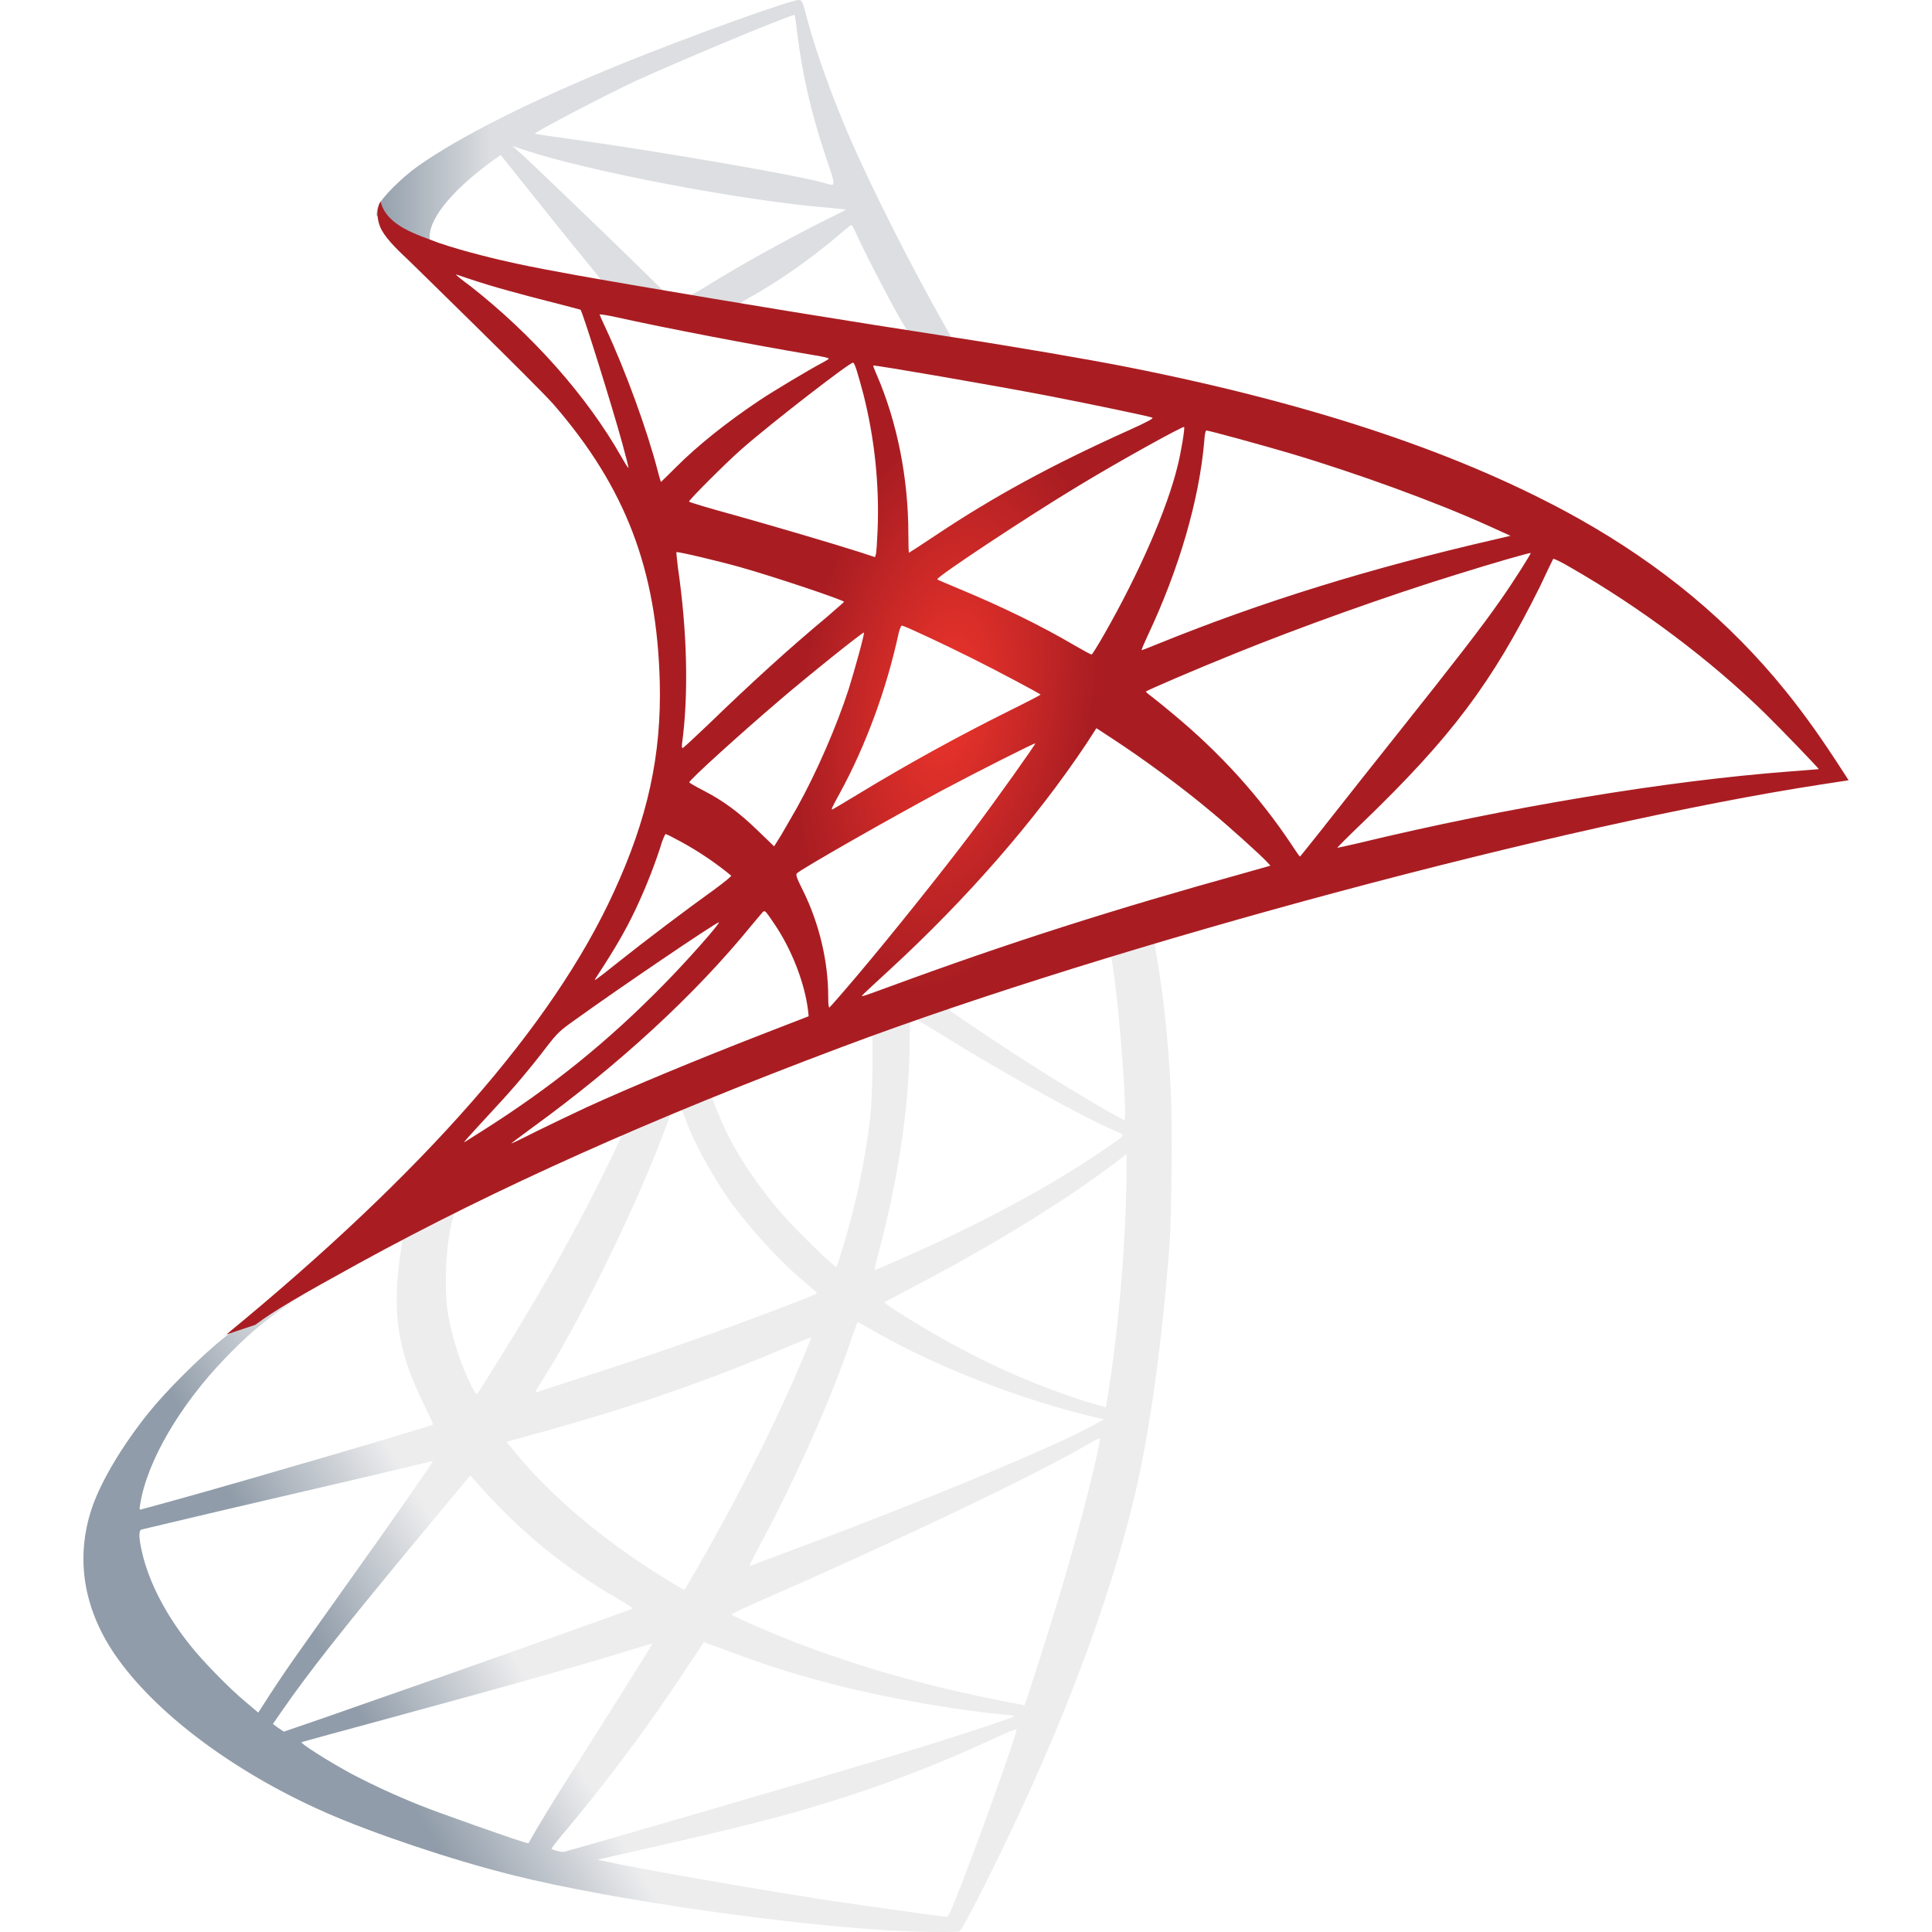
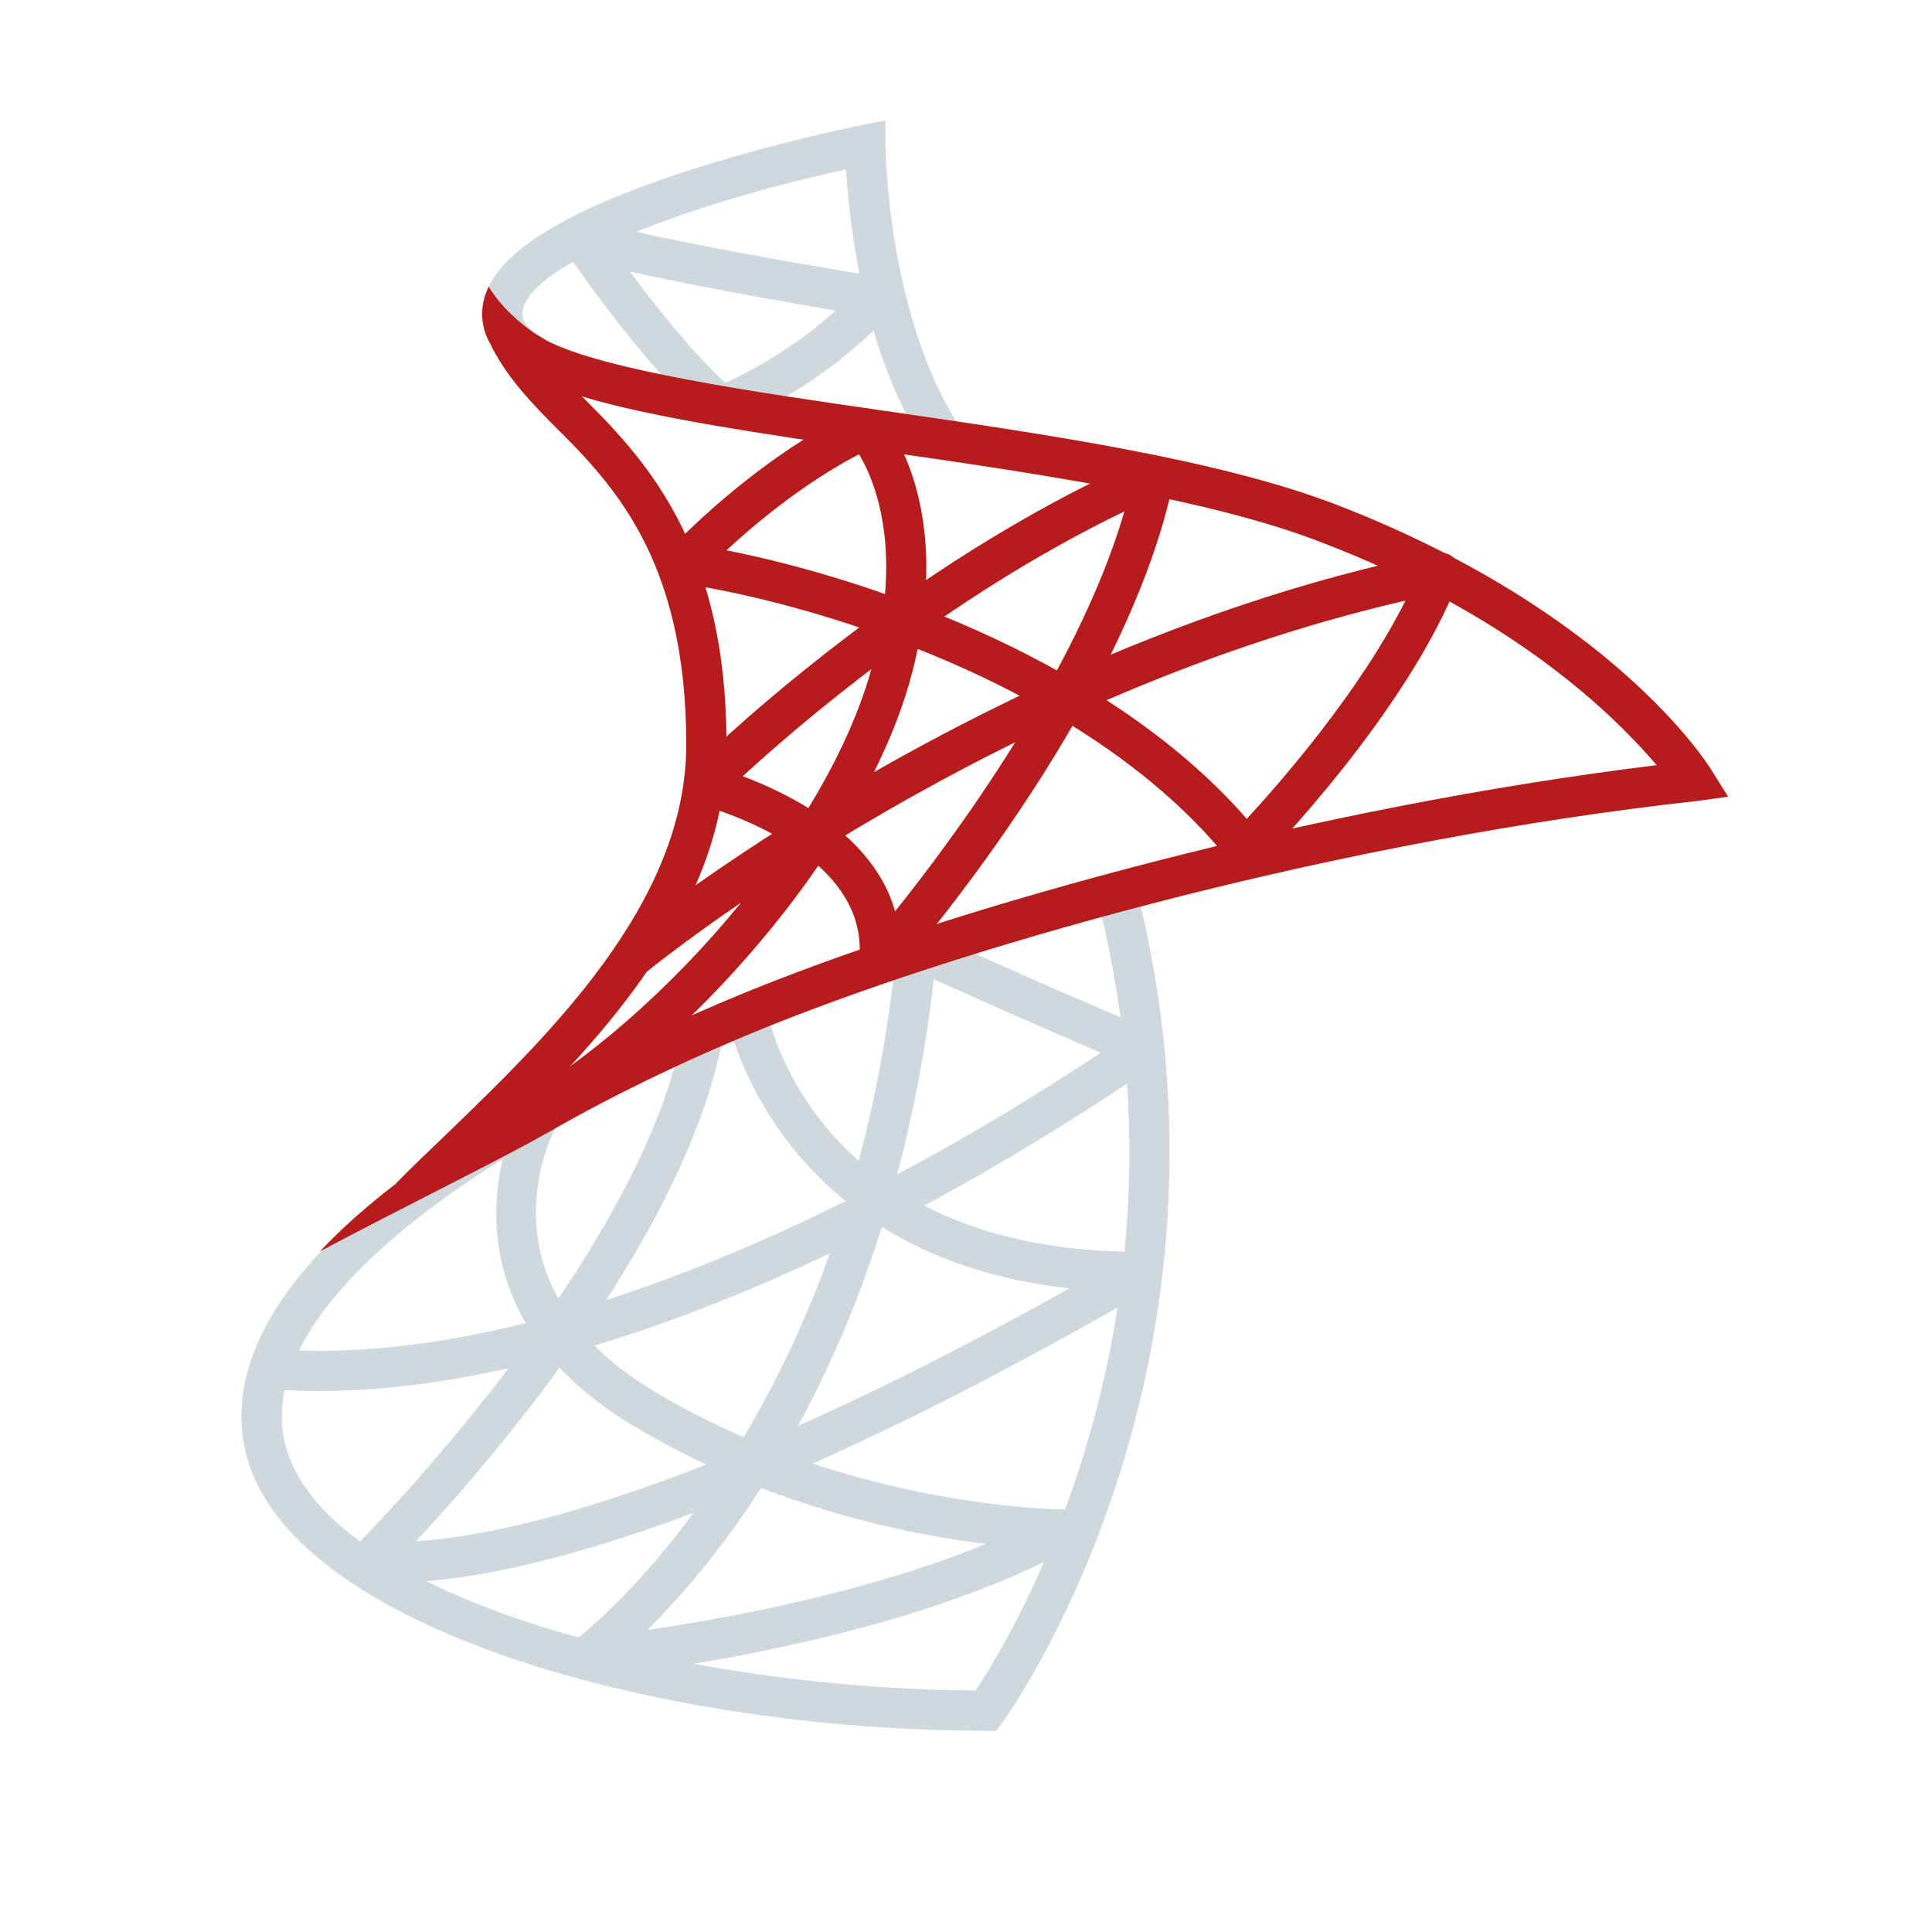
- <svg xmlns="http://www.w3.org/2000/svg" width="128" height="128" viewBox="0 0 128 128">
-   <defs>
-     <linearGradient id="SVGfp3H9qRq" x1="-2901.952" x2="-2061.249" y1="923.573" y2="1420.331" gradientTransform="matrix(.01102 0 0 -.01102 56.808 125.521)" gradientUnits="userSpaceOnUse">
-       <stop offset="0" stop-color="#909ca9" />
-       <stop offset="1" stop-color="#ededee" />
-     </linearGradient>
-     <linearGradient id="SVGi3e5AgbE" x1="-2882.7" x2="-2206.249" y1="10288.81" y2="10288.81" gradientTransform="matrix(.01102 0 0 -.01102 56.808 125.521)" gradientUnits="userSpaceOnUse">
-       <stop offset="0" stop-color="#939fab" />
-       <stop offset="1" stop-color="#dcdee1" />
-     </linearGradient>
-     <radialGradient id="SVG01wvtQjR" cx="-14217.448" cy="7277.705" r="898.12" gradientTransform="matrix(-.01059 -.0016 -.00321 .02118 -64.462 -130.43)" gradientUnits="userSpaceOnUse">
-       <stop offset="0" stop-color="#ee352c" />
-       <stop offset="1" stop-color="#a91d22" />
-     </radialGradient>
-   </defs>
-   <path fill="url(#SVGfp3H9qRq)" d="m79.363 59.755l-25.634 8.37l-22.3 9.842l-6.24 1.648a136 136 0 0 1-5.057 4.592c-1.976 1.704-3.816 3.255-5.23 4.378c-1.57 1.24-3.895 3.565-5.077 5.038c-1.764 2.209-3.158 4.553-3.759 6.355c-1.066 3.255-.542 6.549 1.511 9.591c2.636 3.875 7.886 7.828 14.008 10.52c3.12 1.377 8.37 3.14 12.324 4.127c6.567 1.667 19.278 3.47 26.272 3.74c1.414.059 3.313.059 3.39 0c.156-.097 1.241-2.17 2.501-4.746c4.3-8.778 7.4-17.012 9.087-24.046c1.007-4.262 1.801-9.939 2.324-16.662c.136-1.88.194-8.177.078-10.308c-.175-3.487-.485-6.316-.97-9.086c-.077-.408-.096-.776-.057-.796c.077-.057.31-.135 3.468-1.046zm-5.851 3.43c.233 0 .852 5.947 1.007 9.706c.039.795.02 1.318-.02 1.318c-.154 0-3.274-1.84-5.501-3.236c-1.938-1.22-5.62-3.661-6.2-4.127c-.195-.135-.176-.155 1.413-.697c2.693-.91 9.088-2.965 9.3-2.965zm-13.06 4.3c.175 0 .62.252 1.686.911c3.991 2.5 9.417 5.523 11.742 6.53c.716.31.794.193-.853 1.318c-3.526 2.402-7.924 4.766-13.31 7.149c-.95.426-1.745.755-1.764.755c-.039 0 .078-.484.233-1.065c1.297-4.825 2.034-9.707 2.073-13.621c.02-1.938.02-1.938.194-1.996c-.04.02-.02.02 0 .02zm-2.692 1.027c.116.117.038 4.457-.117 5.639a49.4 49.4 0 0 1-1.782 8.428c-.213.717-.407 1.318-.446 1.356c-.078.097-2.732-2.5-3.604-3.507c-1.511-1.744-2.693-3.487-3.565-5.192c-.445-.872-1.143-2.577-1.085-2.635c.31-.214 10.521-4.166 10.599-4.089m-12.672 4.98c.019 0 .038 0 .058.019c.039.039.175.35.291.698c.62 1.685 2.014 4.165 3.216 5.754c1.318 1.744 3.042 3.605 4.476 4.825c.465.387.891.755.949.813c.116.117.155.097-3.004 1.299c-3.66 1.395-7.652 2.79-12.225 4.262a610 610 0 0 0-3.274 1.066c-.175.058-.116-.04.387-.834c2.267-3.544 5.715-10.5 7.653-15.422c.33-.853.66-1.705.718-1.899c.077-.271.174-.368.425-.504c.136-.038.272-.077.33-.077M41.213 75.1c.058.039-.93 2.112-1.899 4.01c-1.88 3.663-3.933 7.267-6.684 11.646c-.466.755-.91 1.453-.97 1.53c-.096.136-.134.097-.445-.503c-.659-1.299-1.201-2.965-1.492-4.496c-.29-1.511-.232-4.146.098-5.774c.25-1.2.232-1.181.813-1.472c2.48-1.26 10.502-5.018 10.58-4.941zm33.422 1.357v.813c0 4.321-.465 10.25-1.143 14.57c-.116.756-.213 1.376-.232 1.396c0 0-.562-.155-1.22-.349a50 50 0 0 1-8.914-3.817c-1.88-1.027-4.61-2.713-4.533-2.79c.019-.02.833-.446 1.782-.95c3.798-1.976 7.44-4.107 10.599-6.22c1.182-.794 2.964-2.072 3.351-2.421zm-48.05 5.734c.077 0 .057.155-.059.853a28 28 0 0 0-.213 2.072c-.155 2.83.31 4.923 1.705 7.79c.388.794.698 1.453.678 1.472c-.135.117-12.962 3.876-16.992 4.98c-1.201.33-2.247.62-2.325.639c-.136.04-.155.02-.097-.31c.446-2.848 2.616-6.568 5.639-9.707c2.014-2.093 3.623-3.313 6.374-4.882c1.976-1.124 5.018-2.81 5.25-2.887c0-.02.02-.02.04-.02m30.225 5.406c.02-.02.484.233 1.046.562c4.147 2.403 9.92 4.631 14.841 5.774l.446.097l-.62.349c-2.576 1.434-11.044 4.96-19.704 8.195c-1.26.465-2.5.93-2.732 1.027s-.446.155-.446.135s.349-.697.794-1.53c2.422-4.534 4.863-10.056 6.104-13.892c.155-.368.251-.697.27-.717zm-3.08 1.007c.019.02-.136.427-.33.892c-1.686 4.088-3.895 8.545-6.724 13.543c-.716 1.28-1.317 2.306-1.336 2.306s-.601-.349-1.299-.775c-4.107-2.519-7.75-5.619-10.132-8.622l-.35-.426l1.764-.485c6.316-1.724 11.683-3.584 17.011-5.87c.756-.31 1.376-.563 1.395-.563zm19.142 6.685s.02.02 0 0c.02.446-.969 4.437-1.783 7.324c-.678 2.422-1.259 4.32-2.325 7.672c-.464 1.474-.87 2.693-.89 2.693s-.136-.018-.253-.057c-5.754-1.047-10.908-2.5-15.752-4.437c-1.356-.543-3.293-1.415-3.41-1.512c-.038-.039 1.124-.581 2.597-1.22c8.816-3.856 17.96-8.235 21.1-10.114c.368-.233.658-.349.716-.349M28.677 96.8c.039.04-2.422 3.585-5.87 8.41c-1.202 1.685-2.597 3.661-3.12 4.397a78 78 0 0 0-1.763 2.597l-.814 1.26l-.872-.737c-1.027-.853-2.809-2.674-3.604-3.681c-1.666-2.073-2.79-4.263-3.235-6.258c-.214-.93-.214-1.396-.02-1.453a1459 1459 0 0 1 10.308-2.423a862 862 0 0 0 6.936-1.627c1.124-.271 2.035-.485 2.054-.485m2.48.95l.62.697c2.79 3.12 5.638 5.426 9.087 7.44c.62.35 1.085.66 1.046.68c-.135.096-11.974 4.3-17.457 6.199a463 463 0 0 1-5.638 1.957c-.019 0-.194-.117-.387-.252l-.349-.252l.562-.814c1.82-2.635 4.107-5.522 9.086-11.528zm15.462 11.063c.019-.02.871.29 1.918.679c2.519.949 4.514 1.55 7.188 2.228c3.294.833 8.06 1.647 10.87 1.88c.426.038.658.077.581.135c-.136.077-2.984 1.027-5.076 1.685c-3.333 1.047-13.505 4.05-21.798 6.433a219 219 0 0 1-2.925.834c-.194.038-.834-.137-.834-.214c0-.038.465-.639 1.027-1.298c2.79-3.333 5.561-7.053 7.867-10.579c.64-.969 1.182-1.764 1.182-1.783m-3.41.097c.019.02-1.357 2.228-3.76 6.026c-1.026 1.608-2.17 3.43-2.576 4.069c-.388.62-.97 1.589-1.298 2.131l-.562.988l-.291-.077c-.698-.194-5.6-1.919-6.898-2.442a48 48 0 0 1-4.514-2.072c-1.55-.834-3.487-2.074-3.332-2.113c.038-.02 2.693-.736 5.89-1.608c8.485-2.306 13.194-3.642 16.275-4.611c.562-.175 1.046-.31 1.065-.29zm24.122 5.657h.02c.077.195-3.062 8.913-4.206 11.664c-.251.62-.348.776-.484.756c-.329-.02-4.882-.658-7.653-1.065c-4.824-.736-12.924-2.151-14.957-2.616l-.466-.097l2.887-.659c6.2-1.395 9.184-2.15 12.207-3.08a86 86 0 0 0 11.412-4.399c.6-.27 1.104-.484 1.24-.503z" />
-   <path fill="url(#SVGi3e5AgbE)" d="M52.935.001c-.426-.058-7.305 2.422-11.741 4.224c-5.988 2.441-10.637 4.766-13.505 6.781c-1.066.756-2.403 2.093-2.616 2.616a1.8 1.8 0 0 0-.116.659l2.597 2.46l6.18 1.977l14.706 2.635l16.817 2.887l.175-1.453c-.058 0-.097-.02-.155-.02l-2.209-.348l-.445-.795c-2.287-4.03-4.805-9.029-6.278-12.4c-1.142-2.616-2.228-5.638-2.828-7.808C53.187.098 53.149.02 52.935 0Zm-.31.988h.02c.019.02.096.563.174 1.202c.33 2.712.93 5.328 1.88 8.157c.716 2.13.716 2.015-.117 1.763c-1.976-.542-10.83-2.073-17.244-2.965c-1.027-.135-1.899-.27-1.899-.29c-.077-.078 4.63-2.538 6.704-3.507c2.654-1.22 9.94-4.263 10.482-4.36M33.947 9.67l.756.252c4.108 1.395 14.434 3.372 20.131 3.837c.639.058 1.182.116 1.2.116c.02.02-.522.31-1.22.639c-2.751 1.376-5.774 3.062-7.866 4.36c-.62.387-1.182.698-1.26.698c-.077 0-.484-.078-.91-.137l-.775-.116l-1.938-1.899a804 804 0 0 0-7.11-6.84zm-.775.601l2.732 3.41c1.492 1.88 3.004 3.72 3.333 4.127s.6.736.58.756c-.077.058-3.952-.698-6.005-1.162c-2.112-.485-2.984-.718-4.282-1.125l-1.066-.349v-.27c.02-1.3 1.667-3.237 4.456-5.212zm23.212 4.65c.077 0 .174.174.406.697c.66 1.453 2.713 5.367 3.217 6.123c.155.252.426.272-2.306-.174c-6.568-1.066-8.68-1.415-8.68-1.453c0-.02.194-.155.446-.291c2.035-1.124 4.088-2.557 5.91-4.088c.445-.368.852-.717.93-.775c.019-.039.057-.058.077-.039" />
-   <path fill="url(#SVG01wvtQjR)" d="M25.209 13.35s-.426.679-.02 1.687c.252.62.988 1.375 1.822 2.15c0 0 8.621 8.409 9.668 9.61c4.766 5.503 6.84 10.928 7.033 18.407c.117 4.805-.794 9.029-3.061 13.931c-4.03 8.796-12.536 18.504-25.653 29.276l1.918-.64c1.24-.93 2.926-1.917 6.879-4.087c9.125-5 19.394-9.591 31.988-14.32c18.135-6.82 47.954-14.802 64.926-17.398l1.764-.271l-.272-.427c-1.55-2.403-2.616-3.894-3.895-5.483c-3.72-4.611-8.233-8.35-13.756-11.45c-7.595-4.244-17.418-7.557-29.857-10.017c-2.345-.466-7.499-1.357-11.684-1.996a1194 1194 0 0 1-20.925-3.41c-2.267-.388-5.658-.969-7.905-1.454c-1.163-.252-3.39-.775-5.134-1.375c-1.395-.543-3.41-1.085-3.837-2.732Zm4.999 4.844c.019-.018.329.098.736.233a50 50 0 0 0 2.81.853a143 143 0 0 0 2.557.678c1.162.29 2.131.561 2.15.561c.136.136 2.093 6.394 2.752 8.797c.252.91.446 1.685.427 1.685c-.02.02-.233-.31-.485-.755c-2.267-3.991-5.851-8.04-9.998-11.296c-.542-.387-.95-.736-.95-.756Zm9.532 2.636c.098 0 .524.058 1.047.174c3.293.736 9.203 1.86 12.98 2.5c.64.097 1.144.213 1.144.251c0 .04-.232.175-.523.33c-.64.329-3.216 1.86-4.069 2.44c-2.15 1.435-4.088 2.985-5.483 4.38c-.562.562-1.046 1.027-1.046 1.027s-.116-.33-.214-.736c-.697-2.694-2.15-6.685-3.468-9.495c-.213-.445-.387-.852-.387-.89c0 .038 0 .019.02.019zm16.78 3.196c.116.04.31.698.697 2.151a31.7 31.7 0 0 1 .93 8.874c-.039.814-.078 1.57-.117 1.667l-.058.193l-1.007-.33c-2.073-.658-5.444-1.646-8.331-2.46c-1.647-.446-2.984-.852-2.984-.89c0-.117 2.403-2.52 3.43-3.43c1.956-1.725 7.265-5.832 7.44-5.775m1.336.194c.058-.058 8.022 1.317 11.645 2.015c2.694.523 6.607 1.337 6.84 1.434c.115.039-.291.27-1.59.853c-5.115 2.305-8.912 4.378-12.69 6.897c-.988.659-1.822 1.202-1.84 1.202c-.02 0-.04-.562-.04-1.24c0-3.681-.735-7.402-2.092-10.54c-.136-.31-.252-.601-.233-.62zm20.596 4.07c.058.057-.193 1.627-.426 2.557c-.698 2.887-2.577 7.169-4.882 11.199c-.408.717-.776 1.298-.815 1.317c-.038.02-.56-.271-1.162-.62c-2.247-1.318-4.805-2.557-7.595-3.72c-.775-.33-1.453-.6-1.472-.64c-.136-.115 6.103-4.242 9.396-6.219c2.617-1.589 6.88-3.952 6.956-3.875zm1.473.232c.174 0 3.7.968 5.541 1.511c4.553 1.356 9.785 3.274 13.195 4.824l1.414.64l-.988.232c-8.33 1.918-15.461 4.128-22.34 6.917c-.562.233-1.066.427-1.104.427s.155-.446.407-.988c2.073-4.399 3.41-8.99 3.74-12.905c.019-.368.077-.658.135-.658m-35.108 8.06c.058-.058 2.75.581 4.204.988c2.21.62 6.898 2.19 6.898 2.305c0 .02-.523.466-1.143 1.008c-2.538 2.112-4.98 4.34-7.906 7.169c-.871.833-1.607 1.511-1.646 1.511c-.04 0-.058-.116-.04-.271c.446-3.255.35-7.44-.27-11.683c-.059-.543-.117-1.008-.098-1.027zm56.595.058c.038.039-1.24 2.053-2.054 3.196c-1.162 1.667-2.868 3.876-6.723 8.72a1290 1290 0 0 0-5.076 6.413c-.775.969-1.414 1.782-1.435 1.782c-.018 0-.27-.348-.542-.774c-2.17-3.256-4.766-6.104-7.847-8.661a45 45 0 0 0-1.433-1.163c-.214-.155-.388-.31-.388-.33c0-.057 3.293-1.472 5.793-2.479c4.38-1.783 10.346-3.914 14.823-5.29c2.344-.736 4.843-1.453 4.882-1.414m1.492.387c.077-.019.543.214 1.104.543c4.709 2.693 9.32 6.162 12.962 9.726c1.027 1.008 3.566 3.643 3.527 3.662c0 0-.892.078-1.938.155c-8.157.62-18.6 2.344-28.636 4.766c-.679.155-1.28.29-1.318.29s.717-.755 1.667-1.665c5.89-5.677 8.583-9.261 11.76-15.656c.446-.948.833-1.762.872-1.82q-.03 0 0 0zm-43.149 4.418c.271.058 2.79 1.24 4.689 2.19c1.744.871 4.36 2.266 4.495 2.383c.02.019-.91.503-2.054 1.066a135 135 0 0 0-10.017 5.521c-.93.562-1.705 1.027-1.724 1.027c-.078 0-.058-.078.465-1.027c1.744-3.177 3.139-6.975 3.933-10.676c.077-.29.155-.484.213-.484m-2.519.465c.058.058-.6 2.441-1.007 3.74c-.795 2.46-2.132 5.54-3.43 7.866c-.31.542-.775 1.337-1.027 1.782l-.484.775l-1.085-1.046c-1.26-1.22-2.286-1.976-3.603-2.655c-.524-.27-.931-.503-.931-.542c0-.155 3.314-3.158 5.852-5.328c1.82-1.57 5.657-4.65 5.715-4.592m15.404 6.336l.95.62c2.17 1.415 4.727 3.294 6.684 4.94c1.104.91 3.235 2.83 3.662 3.294l.232.252l-1.57.446c-8.873 2.46-15.732 4.65-23.734 7.595c-.892.33-1.647.6-1.705.6c-.116 0-.213.097 1.783-1.744c5.115-4.707 9.648-9.9 13.02-14.957zm-4.05 1.007c.04.039-2.615 3.778-4.204 5.89c-1.899 2.519-5.27 6.743-7.596 9.494c-.968 1.144-1.8 2.093-1.84 2.112c-.058.02-.078-.27-.078-.717c0-2.344-.6-4.844-1.646-6.975c-.446-.891-.524-1.104-.426-1.201c.368-.33 6.006-3.546 9.57-5.464c2.404-1.279 6.162-3.177 6.22-3.139M44.1 55.26c.058 0 .503.232 1.008.503a21.3 21.3 0 0 1 3.332 2.248c.039.038-.465.446-1.124.93c-1.84 1.317-4.63 3.43-6.258 4.728c-1.705 1.356-1.763 1.394-1.57 1.104c1.28-1.957 1.919-3.061 2.597-4.476a36 36 0 0 0 1.627-4.05c.155-.56.349-.987.388-.987m6.53 5.114c.096-.018.213.156.735.931c1.104 1.647 1.957 3.856 2.17 5.638l.04.387l-2.655 1.028c-4.747 1.84-9.126 3.661-12.09 5.018a217 217 0 0 0-3.236 1.55c-.95.484-1.724.852-1.724.833s.6-.465 1.336-1.008C41 70.547 46.018 65.935 49.777 61.324c.407-.484.775-.93.813-.949zm-3.004.737c.078.077-2.131 2.577-3.642 4.108c-3.74 3.816-7.44 6.8-12.032 9.706c-.582.368-1.105.698-1.163.736c-.135.078.038-.116 2.054-2.305a53 53 0 0 0 3.352-3.972c.736-.95.871-1.085 1.937-1.84c2.849-2.055 9.417-6.511 9.494-6.434z" />
+ <svg xmlns="http://www.w3.org/2000/svg" viewBox="0 0 48 48" width="144px" height="144px">
+   <path fill="#cfd8dc" d="M23.084,11.277c-1.633-2.449-1.986-5.722-2.063-7.067c-4.148,0.897-8.269,2.506-8.031,3.691 c0.03,0.149,0.218,0.328,0.53,0.502l-0.488,0.873c-0.596-0.334-0.931-0.719-1.022-1.179c-0.269-1.341,1.25-2.554,4.642-3.709 c2.316-0.789,4.652-1.26,4.751-1.279l0.597-0.12L22,3.6c0,0.042,0.026,4.288,1.916,7.123L23.084,11.277z" />
+   <path fill="#cfd8dc" d="M24.751,43H24.5c-8.192,0-17.309-2.573-18.386-6.879c-0.657-2.63,1.492-5.536,6.214-8.401 l0.52,0.854c-4.249,2.579-6.296,5.172-5.763,7.305c0.935,3.738,9.575,6.068,17.153,6.12c0.901-1.347,5.742-9.26,2.979-19.873 l0.967-0.252c3.149,12.092-3.218,20.837-3.282,20.924L24.751,43z" />
+   <path fill="#cfd8dc" d="M9.931,39.306c-0.539,0-0.806-0.059-0.85-0.07c-0.176-0.043-0.314-0.178-0.362-0.352 c-0.049-0.174,0.001-0.361,0.129-0.488c0.072-0.072,7.197-7.208,8.159-12.978l0.986,0.164c-0.827,4.964-5.715,10.623-7.656,12.707 c1.939-0.111,6.835-1.019,16.234-6.28c-7.335-0.804-8.495-6.676-8.507-6.739l0.983-0.181c0.047,0.246,1.226,6.011,9.244,6.011 c0.003,0,0.005,0,0.008,0l0,0c0.227,0,0.424,0.152,0.482,0.37c0.06,0.218-0.036,0.449-0.231,0.563 C17.315,38.542,11.867,39.305,9.931,39.306z" />
+   <path fill="#cfd8dc" d="M14.524,41.7c-0.207,0-0.395-0.128-0.468-0.325c-0.079-0.211-0.007-0.45,0.177-0.582 c0.034-0.025,1.813-1.338,3.706-4.228c-0.728-0.322-1.465-0.698-2.196-1.137c-0.888-0.533-1.559-1.105-2.06-1.691 c-2.57,0.678-4.942,0.946-7.025,0.769l0.084-0.996c1.876,0.159,4.009-0.063,6.321-0.64c-1.573-2.688-0.129-5.356-0.109-5.392 l0.874,0.487c-0.067,0.122-1.265,2.37,0.249,4.633c2.201-0.632,4.549-1.567,6.979-2.782c0.559-1.835,0.996-3.922,1.225-6.276 c0.016-0.161,0.108-0.304,0.248-0.385s0.311-0.088,0.458-0.021c0.032,0.015,3.264,1.491,5.604,2.454 c0.17,0.07,0.288,0.228,0.307,0.411c0.02,0.183-0.063,0.361-0.216,0.465c-2.289,1.56-4.563,2.913-6.778,4.042 c-0.702,2.225-1.571,4.077-2.459,5.591c3.702,1.383,6.915,1.404,6.956,1.404c0.228,0,0.427,0.154,0.484,0.375 c0.057,0.221-0.042,0.452-0.241,0.563c-4.54,2.522-11.767,3.232-12.072,3.261C14.556,41.699,14.54,41.7,14.524,41.7z M18.909,36.967c-1.04,1.614-2.062,2.773-2.826,3.53c1.998-0.294,5.501-0.938,8.408-2.139 C23.099,38.187,21.084,37.807,18.909,36.967z M14.767,33.431c0.393,0.392,0.883,0.775,1.49,1.14 c0.736,0.442,1.483,0.817,2.22,1.135c0.754-1.264,1.501-2.781,2.142-4.568C18.598,32.1,16.636,32.868,14.767,33.431z M23.202,24.329c-0.205,1.768-0.521,3.381-0.913,4.85c1.66-0.885,3.354-1.896,5.062-3.026 C25.802,25.497,24.099,24.734,23.202,24.329z" />
+   <path fill="#cfd8dc" d="M17.924,10.6c-0.117,0-0.233-0.042-0.325-0.12c-1.61-1.378-3.505-4.182-3.585-4.301 c-0.129-0.191-0.109-0.446,0.046-0.616c0.154-0.171,0.408-0.211,0.608-0.102c0.011,0.003,0.938,0.385,7.217,1.431 c0.181,0.03,0.33,0.156,0.39,0.328c0.061,0.172,0.022,0.364-0.1,0.5c-1.758,1.953-3.979,2.813-4.073,2.848 C18.044,10.589,17.983,10.6,17.924,10.6z M15.647,6.746c0.631,0.849,1.54,1.996,2.372,2.769c0.511-0.233,1.657-0.818,2.744-1.798 C18.18,7.276,16.604,6.962,15.647,6.746z" />
+   <path fill="#b71c1c" d="M21.843,24.4c-0.068,0-0.137-0.014-0.201-0.042c-0.199-0.088-0.319-0.294-0.296-0.51 c0.292-2.749-3.926-3.852-3.969-3.862c-0.174-0.044-0.312-0.179-0.359-0.352s0.002-0.359,0.129-0.486 c0.207-0.207,5.139-5.098,11.327-7.784c0.173-0.075,0.369-0.047,0.515,0.07c0.145,0.118,0.212,0.307,0.174,0.489 c-1.186,5.744-6.71,12.044-6.944,12.309C22.12,24.341,21.982,24.4,21.843,24.4z M18.455,19.285 c1.184,0.445,3.258,1.475,3.783,3.356c1.449-1.808,4.542-5.973,5.697-9.934C23.548,14.817,19.854,17.999,18.455,19.285z" />
+   <path fill="#b71c1c" d="M13.079,28.36l-0.475-0.88c1.883-1.015,4.04-2.883,5.807-5.054c-1.504,1.03-2.365,1.735-2.392,1.758 l-0.639-0.77c0.039-0.032,1.764-1.447,4.631-3.22c0.787-1.266,1.392-2.568,1.703-3.816c0.053-0.212,0.099-0.417,0.136-0.615 c-1.925-0.687-3.701-1.094-4.921-1.269c-0.185-0.026-0.339-0.153-0.401-0.328c-0.062-0.175-0.021-0.371,0.104-0.507 c0.085-0.092,2.116-2.268,4.654-3.463c0.197-0.093,0.433-0.047,0.581,0.114c0.067,0.073,1.44,1.615,1.091,4.805 c1.155,0.45,2.345,0.997,3.491,1.648c2.759-1.24,5.892-2.356,9.229-3.03c0.172-0.034,0.363,0.028,0.481,0.168 c0.117,0.14,0.149,0.333,0.083,0.503c-1.3,3.332-4.786,6.891-4.934,7.041c-0.101,0.102-0.239,0.153-0.383,0.148 c-0.143-0.008-0.275-0.076-0.365-0.188c-1.12-1.408-2.584-2.574-4.163-3.523c-2.175,1.004-4.101,2.078-5.684,3.049 C18.693,24.084,15.644,26.979,13.079,28.36z M27.492,17.396c1.29,0.832,2.491,1.81,3.484,2.948 c0.828-0.898,2.815-3.168,3.942-5.422C32.268,15.532,29.76,16.415,27.492,17.396z M22.799,16.122 c-0.033,0.163-0.071,0.33-0.113,0.5c-0.21,0.839-0.544,1.701-0.972,2.561c1.096-0.626,2.309-1.272,3.618-1.898 C24.494,16.841,23.639,16.455,22.799,16.122z M18.048,13.672c1.111,0.218,2.48,0.574,3.941,1.086 c0.152-1.843-0.346-2.972-0.647-3.472C19.966,12.004,18.761,13.014,18.048,13.672z" />
+   <path fill="#b71c1c" d="M18.05,18.5c0,4.38-3.65,7.86-6.28,10.4c-0.44,0.43-1.93,0.5-1.93,0.5 c0.37-0.38,0.79-0.78,1.24-1.21c2.5-2.42,5.97-5.73,5.97-9.69c0-4.69-1.89-6.54-3.38-8.02c-0.66-0.67-1.22-1.31-1.56-2.09 l0.31-0.13c0.34,0.15,0.73,0.32,1.03,0.45c0.24,0.35,0.56,0.69,0.93,1.06C15.91,11.3,18.05,13.4,18.05,18.5z" />
+   <path fill="#b71c1c" d="M42.935,19.794c0,0-0.605,0.086-0.775,0.106c-8.76,0.97-17.8,3.49-22.97,5.56 c-1.87,0.75-3.81,1.66-5.58,2.68c-0.01,0.01-0.02,0.01-0.04,0.02C12.53,28.76,10,30,7.95,31.09c3-3.19,8.62-5.65,10.86-6.55 c5.07-2.03,13.78-4.48,22.35-5.53c-1.01-1.18-3.48-3.68-8.34-5.54c-2.84-1.1-7.16-1.72-10.97-2.27c-6.06-0.87-9.51-1.45-9.84-3.1 c-0.07-0.33-0.02-0.66,0.13-0.98c0.33,0.54,0.8,0.92,1.11,1.14c0.15,0.1,0.26,0.16,0.3,0.18l0.01,0.01 c1.42,0.75,5.25,1.3,8.44,1.76c3.86,0.56,8.23,1.19,11.18,2.32c6.87,2.65,9.24,6.44,9.34,6.6 C42.61,19.28,42.935,19.794,42.935,19.794z" />
</svg>
